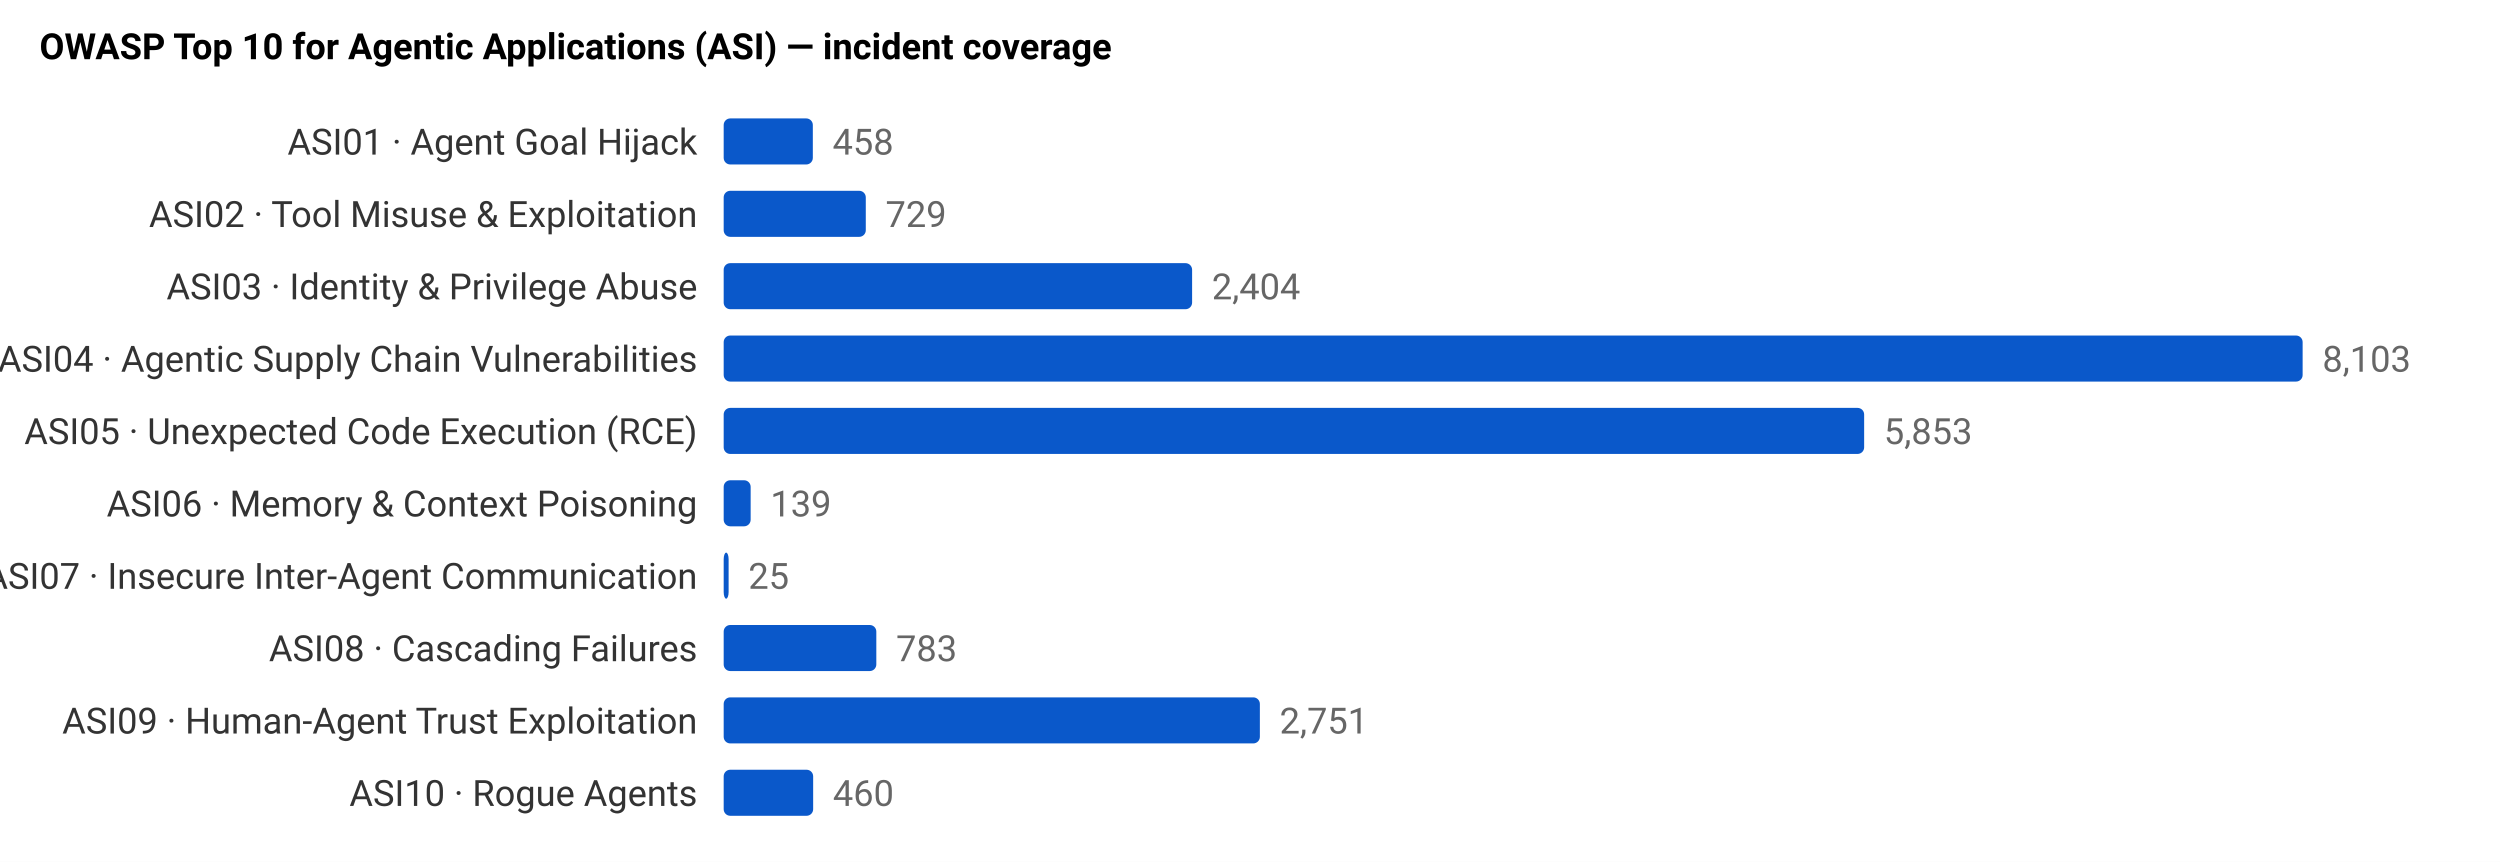
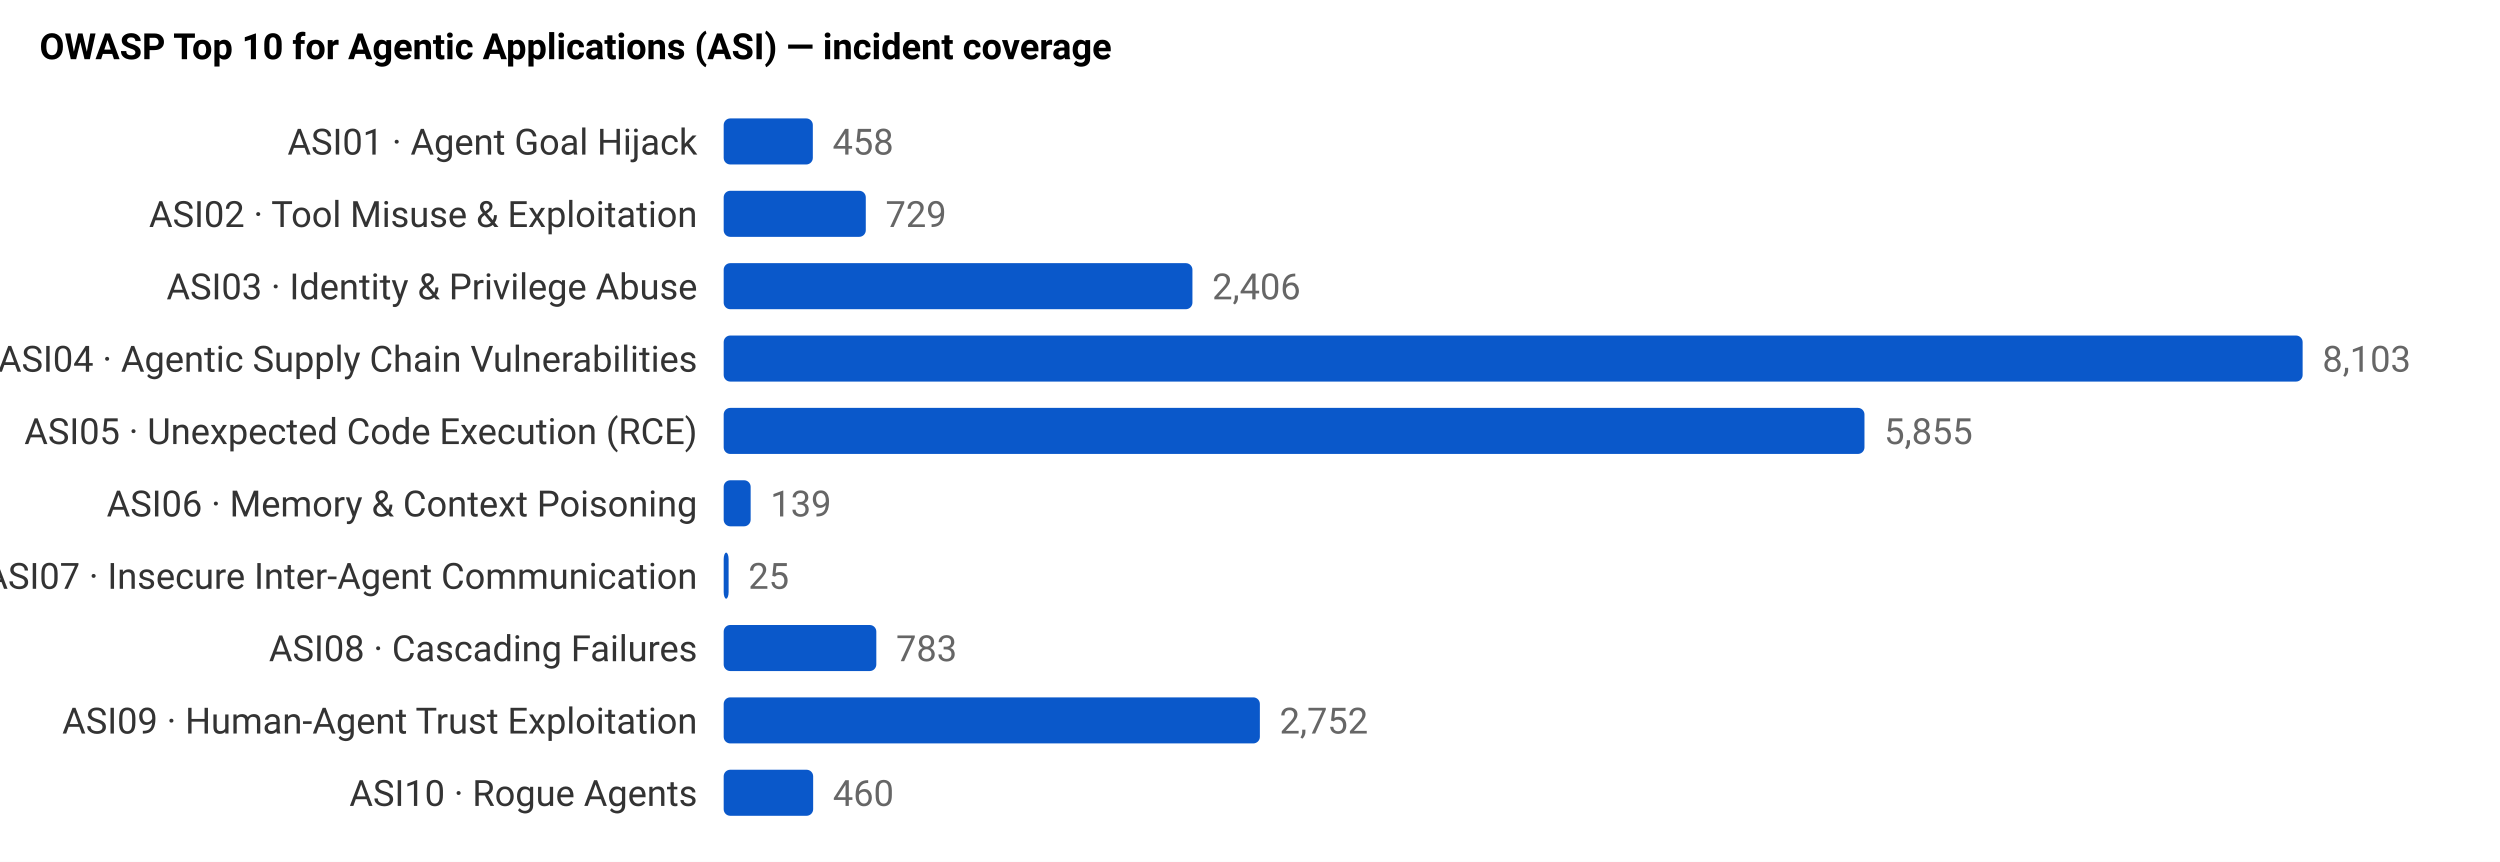
<svg xmlns="http://www.w3.org/2000/svg" viewBox="0 0 760 262" role="img" aria-label="OWASP Top 10 for Agentic Applications (ASI) — incident coverage" font-family="system-ui,-apple-system,Segoe UI,Roboto,sans-serif" font-size="11">
  <rect x="0" y="0" width="100%" height="100%" fill="white" />
  <text x="12" y="18" font-weight="600">OWASP Top 10 for Agentic Applications (ASI) — incident coverage</text>
  <text x="212" y="47" text-anchor="end" fill="#333">ASI01 · Agent Goal Hijack</text>
  <rect x="220" y="36" width="27.1" height="14" fill="#0a58ca" rx="2" />
  <text x="253.1" y="47" fill="#666">458</text>
  <text x="212" y="69" text-anchor="end" fill="#333">ASI02 · Tool Misuse &amp; Exploitation</text>
  <rect x="220" y="58" width="43.2" height="14" fill="#0a58ca" rx="2" />
  <text x="269.2" y="69" fill="#666">729</text>
  <text x="212" y="91" text-anchor="end" fill="#333">ASI03 · Identity &amp; Privilege Abuse</text>
-   <rect x="220" y="80" width="142.4" height="14" fill="#0a58ca" rx="2" />
-   <text x="368.4" y="91" fill="#666">2,404</text>
+   <rect x="220" y="80" width="142.5" height="14" fill="#0a58ca" rx="2" />
+   <text x="368.5" y="91" fill="#666">2,406</text>
  <text x="212" y="113" text-anchor="end" fill="#333">ASI04 · Agentic Supply Chain Vulnerabilities</text>
  <rect x="220" y="102" width="480.0" height="14" fill="#0a58ca" rx="2" />
  <text x="706.0" y="113" fill="#666">8,103</text>
  <text x="212" y="135" text-anchor="end" fill="#333">ASI05 · Unexpected Code Execution (RCE)</text>
-   <rect x="220" y="124" width="346.7" height="14" fill="#0a58ca" rx="2" />
-   <text x="572.7" y="135" fill="#666">5,853</text>
+   <rect x="220" y="124" width="346.8" height="14" fill="#0a58ca" rx="2" />
+   <text x="572.8" y="135" fill="#666">5,855</text>
  <text x="212" y="157" text-anchor="end" fill="#333">ASI06 · Memory &amp; Context Poisoning</text>
  <rect x="220" y="146" width="8.2" height="14" fill="#0a58ca" rx="2" />
  <text x="234.2" y="157" fill="#666">139</text>
  <text x="212" y="179" text-anchor="end" fill="#333">ASI07 · Insecure Inter-Agent Communication</text>
  <rect x="220" y="168" width="1.5" height="14" fill="#0a58ca" rx="2" />
  <text x="227.5" y="179" fill="#666">25</text>
  <text x="212" y="201" text-anchor="end" fill="#333">ASI08 · Cascading Failures</text>
  <rect x="220" y="190" width="46.4" height="14" fill="#0a58ca" rx="2" />
  <text x="272.4" y="201" fill="#666">783</text>
  <text x="212" y="223" text-anchor="end" fill="#333">ASI09 · Human-Agent Trust Exploitation</text>
  <rect x="220" y="212" width="163.0" height="14" fill="#0a58ca" rx="2" />
-   <text x="389.0" y="223" fill="#666">2,751</text>
+   <text x="389.0" y="223" fill="#666">2,752</text>
  <text x="212" y="245" text-anchor="end" fill="#333">ASI10 · Rogue Agents</text>
  <rect x="220" y="234" width="27.2" height="14" fill="#0a58ca" rx="2" />
  <text x="253.2" y="245" fill="#666">460</text>
</svg>
